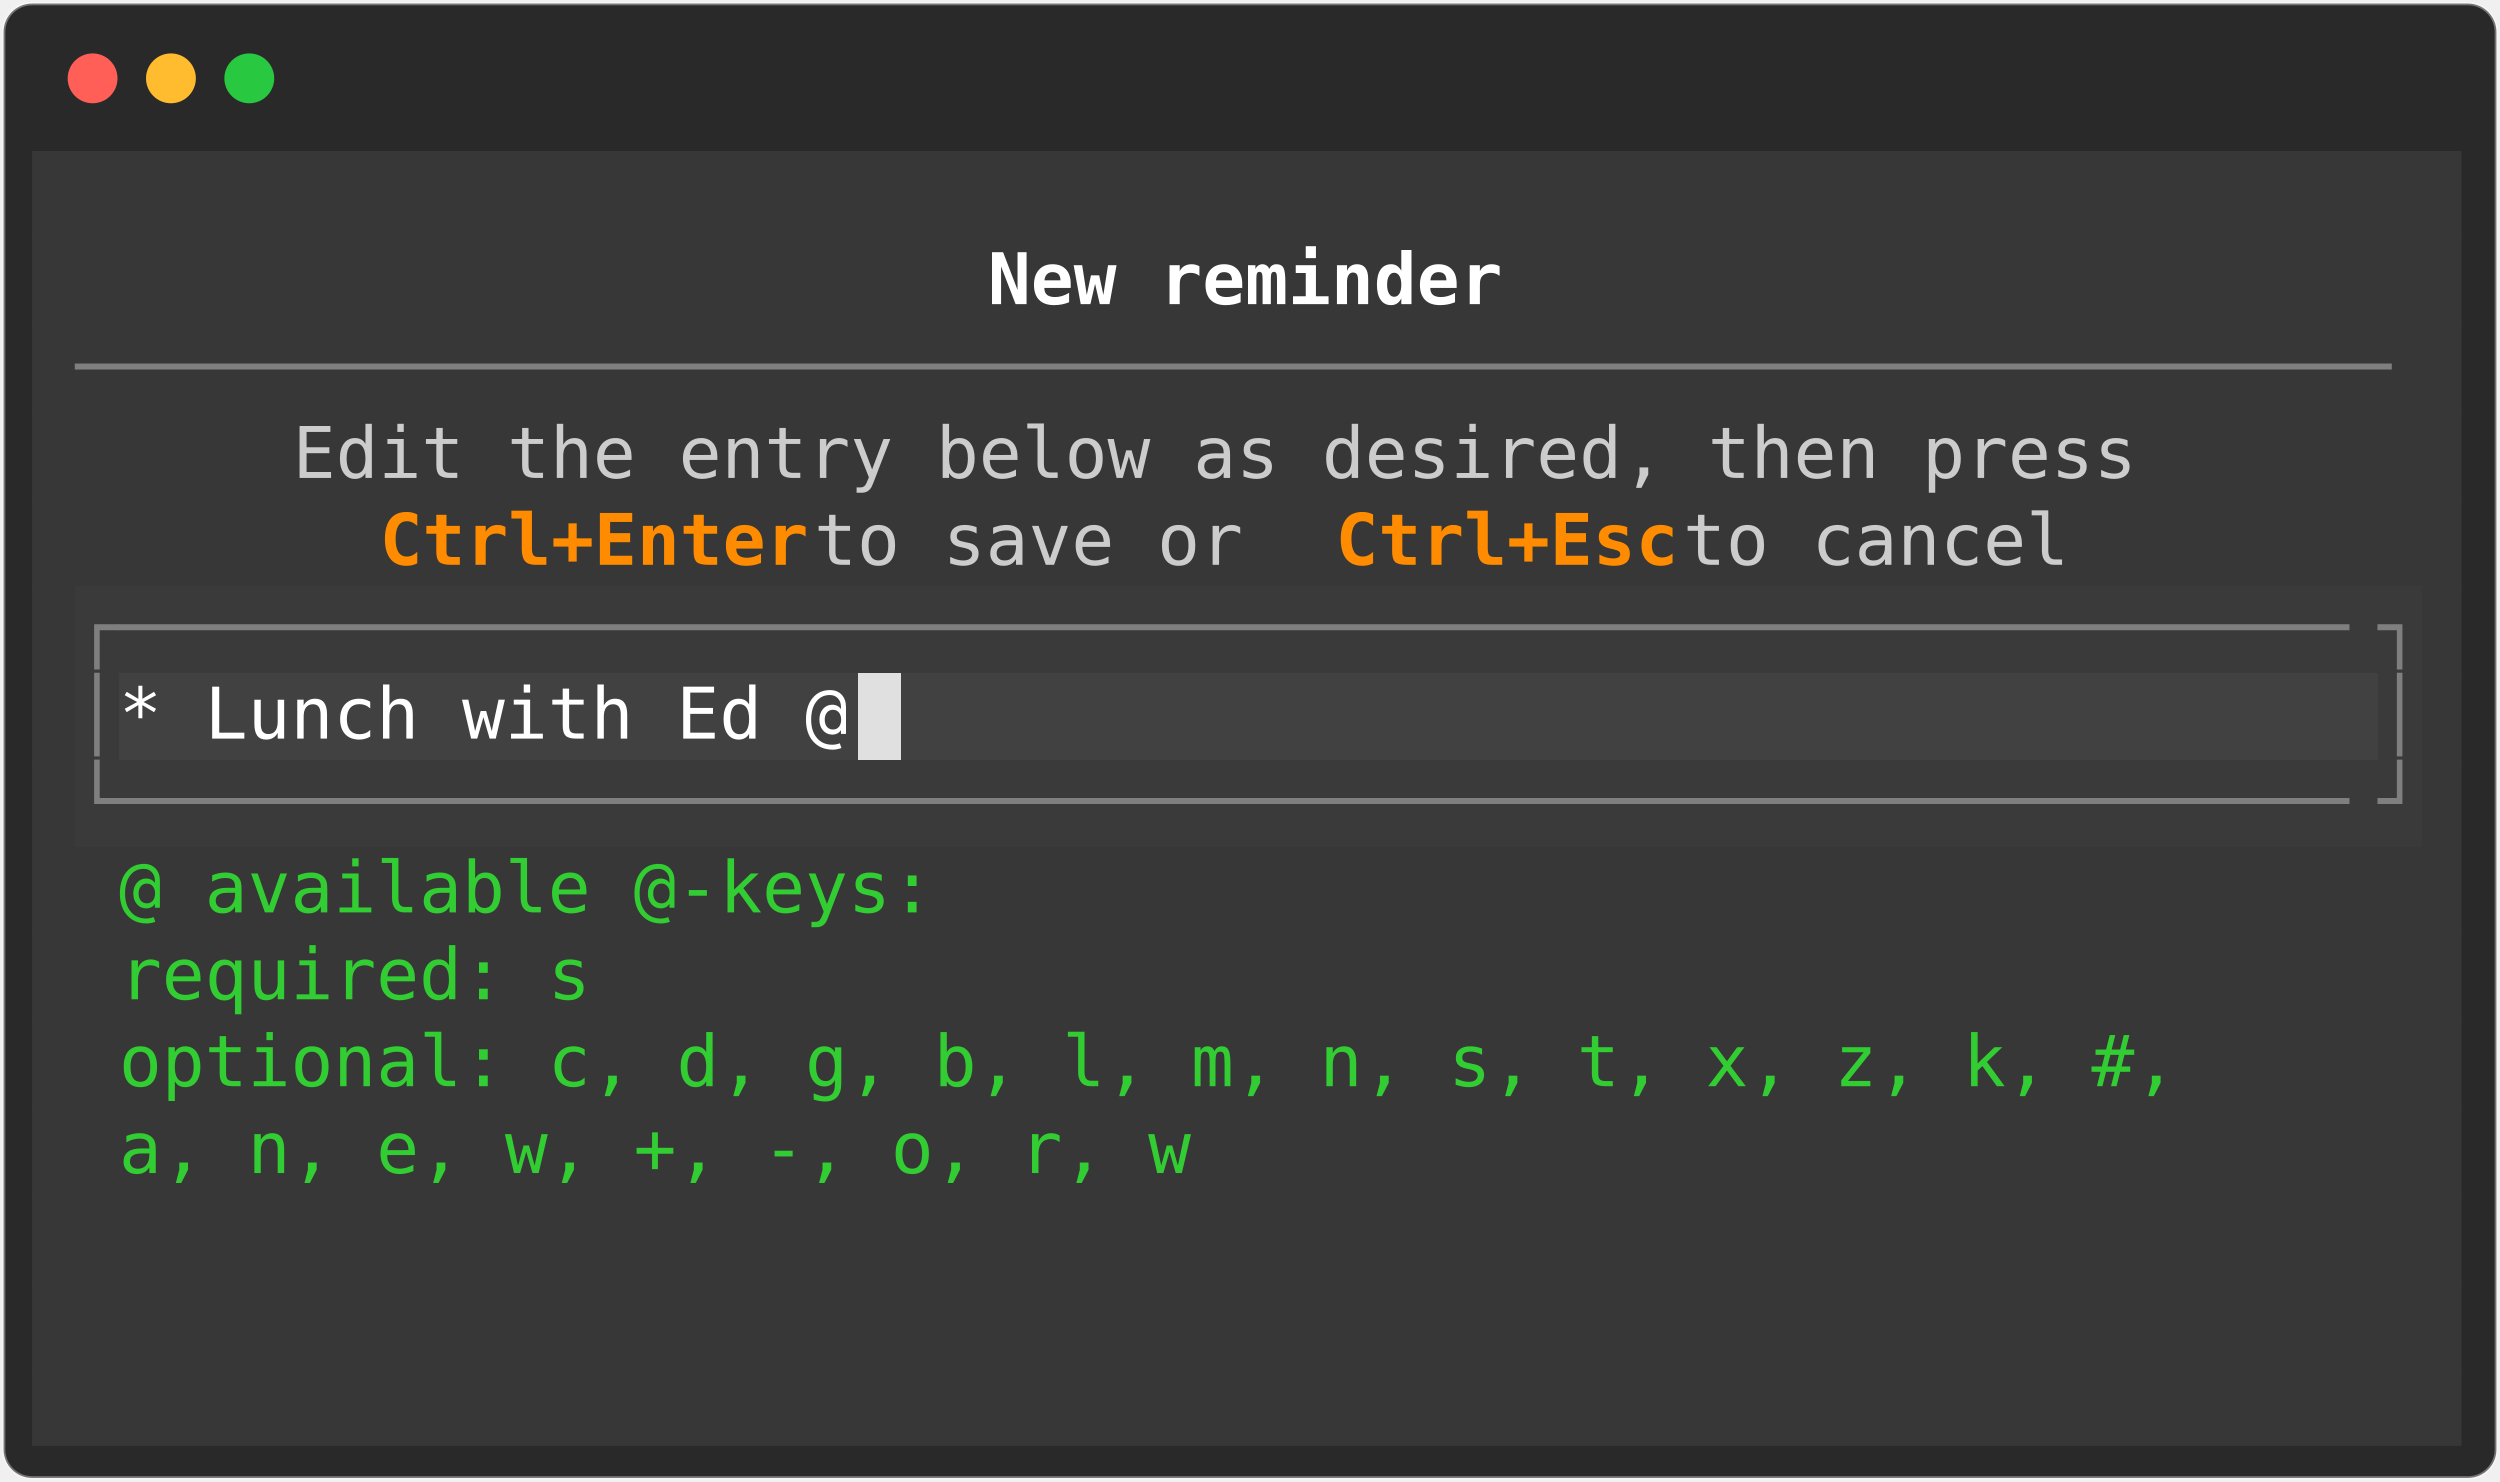
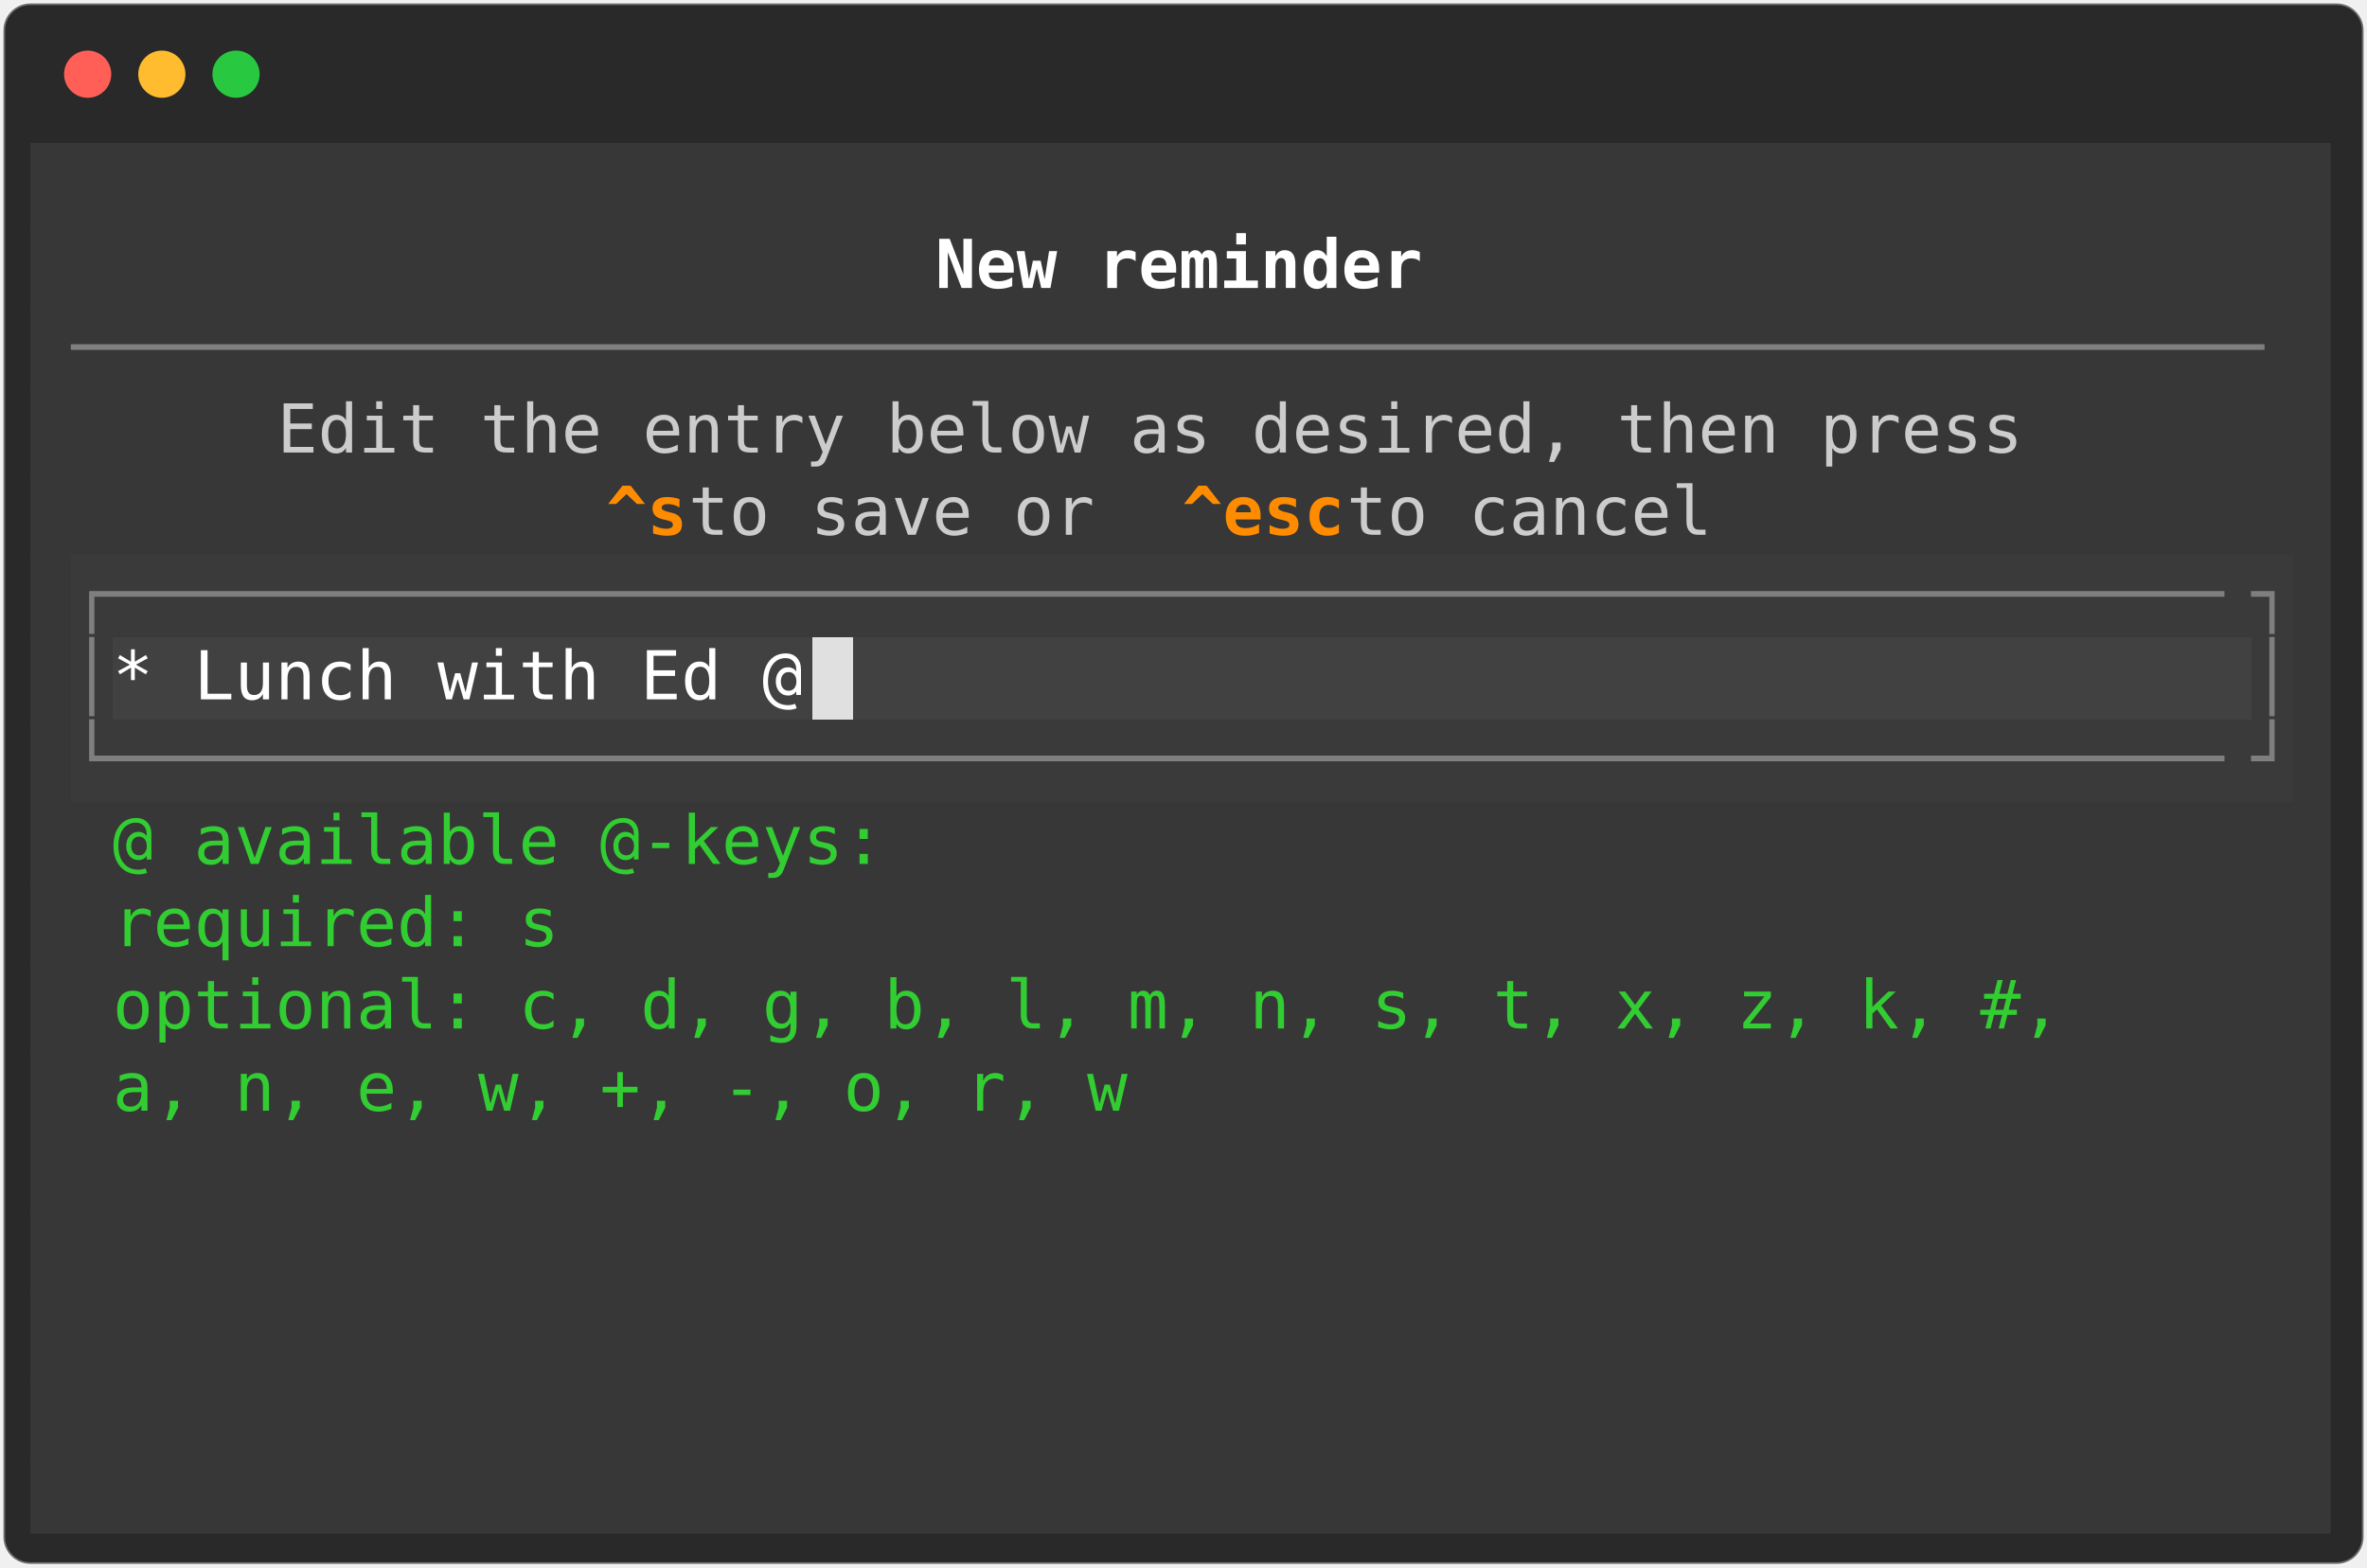
- <svg xmlns="http://www.w3.org/2000/svg" class="rich-terminal" viewBox="0 0 702 416.0">
+ <svg xmlns="http://www.w3.org/2000/svg" class="rich-terminal" viewBox="0 0 702 464.8">
  <style>

    @font-face {
        font-family: "Fira Code";
        src: local("FiraCode-Regular"),
                url("https://cdnjs.cloudflare.com/ajax/libs/firacode/6.2.0/woff2/FiraCode-Regular.woff2") format("woff2"),
                url("https://cdnjs.cloudflare.com/ajax/libs/firacode/6.2.0/woff/FiraCode-Regular.woff") format("woff");
        font-style: normal;
        font-weight: 400;
    }
    @font-face {
        font-family: "Fira Code";
        src: local("FiraCode-Bold"),
                url("https://cdnjs.cloudflare.com/ajax/libs/firacode/6.2.0/woff2/FiraCode-Bold.woff2") format("woff2"),
                url("https://cdnjs.cloudflare.com/ajax/libs/firacode/6.2.0/woff/FiraCode-Bold.woff") format("woff");
        font-style: bold;
        font-weight: 700;
    }

-     .terminal-471030655-matrix {
+     .terminal-2048280943-matrix {
        font-family: Fira Code, monospace;
        font-size: 20px;
        line-height: 24.4px;
        font-variant-east-asian: full-width;
    }

-     .terminal-471030655-title {
+     .terminal-2048280943-title {
        font-size: 18px;
        font-weight: bold;
        font-family: arial;
    }

-     .terminal-471030655-r1 { fill: #c5c8c6 }
- .terminal-471030655-r2 { fill: #ffffff;font-weight: bold }
- .terminal-471030655-r3 { fill: #7f7f7f }
- .terminal-471030655-r4 { fill: #cccccc }
- .terminal-471030655-r5 { fill: #ff8c00;font-weight: bold }
- .terminal-471030655-r6 { fill: #ffffff }
- .terminal-471030655-r7 { fill: #121212 }
- .terminal-471030655-r8 { fill: #32cd32 }
+     .terminal-2048280943-r1 { fill: #c5c8c6 }
+ .terminal-2048280943-r2 { fill: #ffffff;font-weight: bold }
+ .terminal-2048280943-r3 { fill: #7f7f7f }
+ .terminal-2048280943-r4 { fill: #cccccc }
+ .terminal-2048280943-r5 { fill: #ff8c00;font-weight: bold }
+ .terminal-2048280943-r6 { fill: #ffffff }
+ .terminal-2048280943-r7 { fill: #121212 }
+ .terminal-2048280943-r8 { fill: #32cd32 }
    </style>
  <defs>
-     <clipPath id="terminal-471030655-clip-terminal">
-       <rect x="0" y="0" width="682.2" height="365.0" />
-     </clipPath>
-     <clipPath id="terminal-471030655-line-0">
+     <clipPath id="terminal-2048280943-clip-terminal">
+       <rect x="0" y="0" width="682.2" height="413.8" />
+     </clipPath>
+     <clipPath id="terminal-2048280943-line-0">
      <rect x="0" y="1.5" width="683.2" height="24.65" />
    </clipPath>
-     <clipPath id="terminal-471030655-line-1">
+     <clipPath id="terminal-2048280943-line-1">
      <rect x="0" y="25.9" width="683.2" height="24.65" />
    </clipPath>
-     <clipPath id="terminal-471030655-line-2">
+     <clipPath id="terminal-2048280943-line-2">
      <rect x="0" y="50.3" width="683.2" height="24.65" />
    </clipPath>
-     <clipPath id="terminal-471030655-line-3">
+     <clipPath id="terminal-2048280943-line-3">
      <rect x="0" y="74.7" width="683.2" height="24.65" />
    </clipPath>
-     <clipPath id="terminal-471030655-line-4">
+     <clipPath id="terminal-2048280943-line-4">
      <rect x="0" y="99.1" width="683.2" height="24.65" />
    </clipPath>
-     <clipPath id="terminal-471030655-line-5">
+     <clipPath id="terminal-2048280943-line-5">
      <rect x="0" y="123.5" width="683.2" height="24.65" />
    </clipPath>
-     <clipPath id="terminal-471030655-line-6">
+     <clipPath id="terminal-2048280943-line-6">
      <rect x="0" y="147.9" width="683.2" height="24.65" />
    </clipPath>
-     <clipPath id="terminal-471030655-line-7">
+     <clipPath id="terminal-2048280943-line-7">
      <rect x="0" y="172.3" width="683.2" height="24.65" />
    </clipPath>
-     <clipPath id="terminal-471030655-line-8">
+     <clipPath id="terminal-2048280943-line-8">
      <rect x="0" y="196.7" width="683.2" height="24.65" />
    </clipPath>
-     <clipPath id="terminal-471030655-line-9">
+     <clipPath id="terminal-2048280943-line-9">
      <rect x="0" y="221.1" width="683.2" height="24.65" />
    </clipPath>
-     <clipPath id="terminal-471030655-line-10">
+     <clipPath id="terminal-2048280943-line-10">
      <rect x="0" y="245.5" width="683.2" height="24.65" />
    </clipPath>
-     <clipPath id="terminal-471030655-line-11">
+     <clipPath id="terminal-2048280943-line-11">
      <rect x="0" y="269.9" width="683.2" height="24.65" />
    </clipPath>
-     <clipPath id="terminal-471030655-line-12">
+     <clipPath id="terminal-2048280943-line-12">
      <rect x="0" y="294.3" width="683.2" height="24.65" />
    </clipPath>
-     <clipPath id="terminal-471030655-line-13">
+     <clipPath id="terminal-2048280943-line-13">
      <rect x="0" y="318.7" width="683.2" height="24.65" />
    </clipPath>
+     <clipPath id="terminal-2048280943-line-14">
+       <rect x="0" y="343.1" width="683.2" height="24.65" />
+     </clipPath>
+     <clipPath id="terminal-2048280943-line-15">
+       <rect x="0" y="367.5" width="683.2" height="24.65" />
+     </clipPath>
  </defs>
-   <rect fill="#292929" stroke="rgba(255,255,255,0.35)" stroke-width="1" x="1" y="1" width="700" height="414" rx="8" />
+   <rect fill="#292929" stroke="rgba(255,255,255,0.35)" stroke-width="1" x="1" y="1" width="700" height="462.8" rx="8" />
  <g transform="translate(26,22)">
    <circle cx="0" cy="0" r="7" fill="#ff5f57" />
    <circle cx="22" cy="0" r="7" fill="#febc2e" />
    <circle cx="44" cy="0" r="7" fill="#28c840" />
  </g>
-   <g transform="translate(9, 41)" clip-path="url(#terminal-471030655-clip-terminal)">
+   <g transform="translate(9, 41)" clip-path="url(#terminal-2048280943-clip-terminal)">
    <rect fill="#373737" x="0" y="1.5" width="12.2" height="24.65" shape-rendering="crispEdges" />
    <rect fill="#373737" x="12.2" y="1.5" width="658.8" height="24.65" shape-rendering="crispEdges" />
    <rect fill="#373737" x="671" y="1.5" width="12.2" height="24.65" shape-rendering="crispEdges" />
    <rect fill="#373737" x="0" y="25.9" width="12.2" height="24.65" shape-rendering="crispEdges" />
    <rect fill="#373737" x="12.2" y="25.9" width="12.2" height="24.65" shape-rendering="crispEdges" />
    <rect fill="#373737" x="24.4" y="25.9" width="244" height="24.65" shape-rendering="crispEdges" />
    <rect fill="#373737" x="268.4" y="25.9" width="146.4" height="24.65" shape-rendering="crispEdges" />
    <rect fill="#373737" x="414.8" y="25.9" width="244" height="24.65" shape-rendering="crispEdges" />
    <rect fill="#373737" x="658.8" y="25.9" width="12.2" height="24.65" shape-rendering="crispEdges" />
    <rect fill="#373737" x="671" y="25.9" width="12.2" height="24.65" shape-rendering="crispEdges" />
    <rect fill="#373737" x="0" y="50.3" width="12.2" height="24.65" shape-rendering="crispEdges" />
    <rect fill="#373737" x="12.2" y="50.3" width="658.8" height="24.65" shape-rendering="crispEdges" />
    <rect fill="#373737" x="671" y="50.3" width="12.2" height="24.65" shape-rendering="crispEdges" />
    <rect fill="#373737" x="0" y="74.7" width="12.2" height="24.65" shape-rendering="crispEdges" />
    <rect fill="#373737" x="12.2" y="74.7" width="12.2" height="24.65" shape-rendering="crispEdges" />
    <rect fill="#373737" x="24.4" y="74.7" width="48.8" height="24.65" shape-rendering="crispEdges" />
    <rect fill="#373737" x="73.2" y="74.7" width="524.6" height="24.65" shape-rendering="crispEdges" />
    <rect fill="#373737" x="597.8" y="74.7" width="61" height="24.65" shape-rendering="crispEdges" />
    <rect fill="#373737" x="658.8" y="74.7" width="12.2" height="24.65" shape-rendering="crispEdges" />
    <rect fill="#373737" x="671" y="74.7" width="12.2" height="24.65" shape-rendering="crispEdges" />
    <rect fill="#373737" x="0" y="99.1" width="12.2" height="24.65" shape-rendering="crispEdges" />
    <rect fill="#373737" x="12.2" y="99.1" width="12.2" height="24.65" shape-rendering="crispEdges" />
-     <rect fill="#373737" x="24.4" y="99.1" width="73.2" height="24.65" shape-rendering="crispEdges" />
-     <rect fill="#373737" x="97.6" y="99.1" width="122" height="24.65" shape-rendering="crispEdges" />
-     <rect fill="#373737" x="219.6" y="99.1" width="146.4" height="24.65" shape-rendering="crispEdges" />
-     <rect fill="#373737" x="366" y="99.1" width="97.6" height="24.65" shape-rendering="crispEdges" />
-     <rect fill="#373737" x="463.6" y="99.1" width="122" height="24.65" shape-rendering="crispEdges" />
-     <rect fill="#373737" x="585.6" y="99.1" width="73.2" height="24.65" shape-rendering="crispEdges" />
+     <rect fill="#373737" x="24.4" y="99.1" width="146.4" height="24.65" shape-rendering="crispEdges" />
+     <rect fill="#373737" x="170.8" y="99.1" width="24.4" height="24.65" shape-rendering="crispEdges" />
+     <rect fill="#373737" x="195.2" y="99.1" width="146.4" height="24.65" shape-rendering="crispEdges" />
+     <rect fill="#373737" x="341.6" y="99.1" width="48.8" height="24.65" shape-rendering="crispEdges" />
+     <rect fill="#373737" x="390.4" y="99.1" width="122" height="24.65" shape-rendering="crispEdges" />
+     <rect fill="#373737" x="512.4" y="99.1" width="146.4" height="24.65" shape-rendering="crispEdges" />
    <rect fill="#373737" x="658.8" y="99.1" width="12.2" height="24.65" shape-rendering="crispEdges" />
    <rect fill="#373737" x="671" y="99.1" width="12.2" height="24.65" shape-rendering="crispEdges" />
    <rect fill="#373737" x="0" y="123.5" width="12.2" height="24.65" shape-rendering="crispEdges" />
    <rect fill="#3a3a3a" x="12.2" y="123.5" width="12.2" height="24.65" shape-rendering="crispEdges" />
    <rect fill="#3a3a3a" x="24.4" y="123.5" width="634.4" height="24.65" shape-rendering="crispEdges" />
    <rect fill="#3a3a3a" x="658.8" y="123.5" width="12.2" height="24.65" shape-rendering="crispEdges" />
    <rect fill="#373737" x="671" y="123.5" width="12.2" height="24.65" shape-rendering="crispEdges" />
    <rect fill="#373737" x="0" y="147.9" width="12.2" height="24.65" shape-rendering="crispEdges" />
    <rect fill="#3a3a3a" x="12.2" y="147.9" width="12.2" height="24.65" shape-rendering="crispEdges" />
    <rect fill="#414141" x="24.4" y="147.9" width="207.4" height="24.65" shape-rendering="crispEdges" />
    <rect fill="#e0e0e0" x="231.8" y="147.9" width="12.2" height="24.65" shape-rendering="crispEdges" />
    <rect fill="#414141" x="244" y="147.9" width="414.8" height="24.65" shape-rendering="crispEdges" />
    <rect fill="#3a3a3a" x="658.8" y="147.9" width="12.2" height="24.65" shape-rendering="crispEdges" />
    <rect fill="#373737" x="671" y="147.9" width="12.2" height="24.65" shape-rendering="crispEdges" />
    <rect fill="#373737" x="0" y="172.3" width="12.2" height="24.65" shape-rendering="crispEdges" />
    <rect fill="#3a3a3a" x="12.2" y="172.3" width="12.2" height="24.65" shape-rendering="crispEdges" />
    <rect fill="#3a3a3a" x="24.4" y="172.3" width="634.4" height="24.65" shape-rendering="crispEdges" />
    <rect fill="#3a3a3a" x="658.8" y="172.3" width="12.2" height="24.65" shape-rendering="crispEdges" />
    <rect fill="#373737" x="671" y="172.3" width="12.2" height="24.65" shape-rendering="crispEdges" />
    <rect fill="#373737" x="0" y="196.7" width="12.2" height="24.65" shape-rendering="crispEdges" />
    <rect fill="#373737" x="12.2" y="196.7" width="12.2" height="24.65" shape-rendering="crispEdges" />
    <rect fill="#373737" x="24.4" y="196.7" width="231.8" height="24.65" shape-rendering="crispEdges" />
    <rect fill="#373737" x="256.2" y="196.7" width="402.6" height="24.65" shape-rendering="crispEdges" />
    <rect fill="#373737" x="658.8" y="196.7" width="12.2" height="24.65" shape-rendering="crispEdges" />
    <rect fill="#373737" x="671" y="196.7" width="12.2" height="24.65" shape-rendering="crispEdges" />
    <rect fill="#373737" x="0" y="221.1" width="12.2" height="24.65" shape-rendering="crispEdges" />
    <rect fill="#373737" x="12.2" y="221.1" width="12.2" height="24.65" shape-rendering="crispEdges" />
    <rect fill="#373737" x="24.4" y="221.1" width="158.6" height="24.65" shape-rendering="crispEdges" />
    <rect fill="#373737" x="183" y="221.1" width="475.8" height="24.65" shape-rendering="crispEdges" />
    <rect fill="#373737" x="658.8" y="221.1" width="12.2" height="24.65" shape-rendering="crispEdges" />
    <rect fill="#373737" x="671" y="221.1" width="12.2" height="24.65" shape-rendering="crispEdges" />
    <rect fill="#373737" x="0" y="245.5" width="12.2" height="24.65" shape-rendering="crispEdges" />
    <rect fill="#373737" x="12.2" y="245.5" width="12.2" height="24.65" shape-rendering="crispEdges" />
    <rect fill="#373737" x="24.4" y="245.5" width="610" height="24.65" shape-rendering="crispEdges" />
    <rect fill="#373737" x="634.4" y="245.5" width="24.4" height="24.65" shape-rendering="crispEdges" />
    <rect fill="#373737" x="658.8" y="245.5" width="12.2" height="24.65" shape-rendering="crispEdges" />
    <rect fill="#373737" x="671" y="245.5" width="12.2" height="24.65" shape-rendering="crispEdges" />
    <rect fill="#373737" x="0" y="269.9" width="12.2" height="24.65" shape-rendering="crispEdges" />
    <rect fill="#373737" x="12.2" y="269.9" width="12.2" height="24.65" shape-rendering="crispEdges" />
    <rect fill="#373737" x="24.4" y="269.9" width="305" height="24.65" shape-rendering="crispEdges" />
    <rect fill="#373737" x="329.4" y="269.9" width="329.4" height="24.65" shape-rendering="crispEdges" />
    <rect fill="#373737" x="658.8" y="269.9" width="12.2" height="24.65" shape-rendering="crispEdges" />
    <rect fill="#373737" x="671" y="269.9" width="12.2" height="24.65" shape-rendering="crispEdges" />
    <rect fill="#373737" x="0" y="294.3" width="12.2" height="24.65" shape-rendering="crispEdges" />
    <rect fill="#373737" x="12.2" y="294.3" width="658.8" height="24.65" shape-rendering="crispEdges" />
    <rect fill="#373737" x="671" y="294.3" width="12.2" height="24.65" shape-rendering="crispEdges" />
    <rect fill="#373737" x="0" y="318.7" width="12.2" height="24.65" shape-rendering="crispEdges" />
    <rect fill="#373737" x="12.2" y="318.7" width="658.8" height="24.65" shape-rendering="crispEdges" />
    <rect fill="#373737" x="671" y="318.7" width="12.2" height="24.65" shape-rendering="crispEdges" />
    <rect fill="#373737" x="0" y="343.1" width="12.2" height="24.65" shape-rendering="crispEdges" />
    <rect fill="#373737" x="12.2" y="343.1" width="658.8" height="24.65" shape-rendering="crispEdges" />
    <rect fill="#373737" x="671" y="343.1" width="12.2" height="24.65" shape-rendering="crispEdges" />
-     <g class="terminal-471030655-matrix">
-       <text class="terminal-471030655-r1" x="683.2" y="20" textLength="12.2" clip-path="url(#terminal-471030655-line-0)">
- </text>
-       <text class="terminal-471030655-r2" x="268.4" y="44.4" textLength="146.4" clip-path="url(#terminal-471030655-line-1)">New reminder</text>
-       <text class="terminal-471030655-r1" x="683.2" y="44.4" textLength="12.2" clip-path="url(#terminal-471030655-line-1)">
- </text>
-       <text class="terminal-471030655-r3" x="12.2" y="68.8" textLength="658.8" clip-path="url(#terminal-471030655-line-2)">──────────────────────────────────────────────────────</text>
-       <text class="terminal-471030655-r1" x="683.2" y="68.8" textLength="12.2" clip-path="url(#terminal-471030655-line-2)">
- </text>
-       <text class="terminal-471030655-r4" x="73.2" y="93.2" textLength="524.6" clip-path="url(#terminal-471030655-line-3)">Edit the entry below as desired, then press</text>
-       <text class="terminal-471030655-r1" x="683.2" y="93.2" textLength="12.2" clip-path="url(#terminal-471030655-line-3)">
- </text>
-       <text class="terminal-471030655-r5" x="97.6" y="117.6" textLength="122" clip-path="url(#terminal-471030655-line-4)">Ctrl+Enter</text>
-       <text class="terminal-471030655-r4" x="219.6" y="117.6" textLength="146.4" clip-path="url(#terminal-471030655-line-4)"> to save or </text>
-       <text class="terminal-471030655-r5" x="366" y="117.6" textLength="97.6" clip-path="url(#terminal-471030655-line-4)">Ctrl+Esc</text>
-       <text class="terminal-471030655-r4" x="463.6" y="117.6" textLength="122" clip-path="url(#terminal-471030655-line-4)"> to cancel</text>
-       <text class="terminal-471030655-r1" x="683.2" y="117.6" textLength="12.2" clip-path="url(#terminal-471030655-line-4)">
- </text>
-       <text class="terminal-471030655-r3" x="12.2" y="142" textLength="12.2" clip-path="url(#terminal-471030655-line-5)">┌</text>
-       <text class="terminal-471030655-r3" x="24.4" y="142" textLength="634.4" clip-path="url(#terminal-471030655-line-5)">────────────────────────────────────────────────────</text>
-       <text class="terminal-471030655-r3" x="658.8" y="142" textLength="12.2" clip-path="url(#terminal-471030655-line-5)">┐</text>
-       <text class="terminal-471030655-r1" x="683.2" y="142" textLength="12.2" clip-path="url(#terminal-471030655-line-5)">
- </text>
-       <text class="terminal-471030655-r3" x="12.2" y="166.4" textLength="12.2" clip-path="url(#terminal-471030655-line-6)">│</text>
-       <text class="terminal-471030655-r6" x="24.4" y="166.4" textLength="207.4" clip-path="url(#terminal-471030655-line-6)">* Lunch with Ed @</text>
-       <text class="terminal-471030655-r3" x="658.8" y="166.4" textLength="12.2" clip-path="url(#terminal-471030655-line-6)">│</text>
-       <text class="terminal-471030655-r1" x="683.2" y="166.4" textLength="12.2" clip-path="url(#terminal-471030655-line-6)">
- </text>
-       <text class="terminal-471030655-r3" x="12.2" y="190.8" textLength="12.2" clip-path="url(#terminal-471030655-line-7)">└</text>
-       <text class="terminal-471030655-r3" x="24.4" y="190.8" textLength="634.4" clip-path="url(#terminal-471030655-line-7)">────────────────────────────────────────────────────</text>
-       <text class="terminal-471030655-r3" x="658.8" y="190.8" textLength="12.2" clip-path="url(#terminal-471030655-line-7)">┘</text>
-       <text class="terminal-471030655-r1" x="683.2" y="190.8" textLength="12.2" clip-path="url(#terminal-471030655-line-7)">
- </text>
-       <text class="terminal-471030655-r8" x="24.4" y="215.2" textLength="231.8" clip-path="url(#terminal-471030655-line-8)">@ available @-keys:</text>
-       <text class="terminal-471030655-r1" x="683.2" y="215.2" textLength="12.2" clip-path="url(#terminal-471030655-line-8)">
- </text>
-       <text class="terminal-471030655-r8" x="24.4" y="239.6" textLength="158.6" clip-path="url(#terminal-471030655-line-9)">  required: s</text>
-       <text class="terminal-471030655-r1" x="683.2" y="239.6" textLength="12.2" clip-path="url(#terminal-471030655-line-9)">
- </text>
-       <text class="terminal-471030655-r8" x="24.4" y="264" textLength="610" clip-path="url(#terminal-471030655-line-10)">  optional: c, d, g, b, l, m, n, s, t, x, z, k, #,</text>
-       <text class="terminal-471030655-r1" x="683.2" y="264" textLength="12.2" clip-path="url(#terminal-471030655-line-10)">
- </text>
-       <text class="terminal-471030655-r8" x="24.4" y="288.4" textLength="305" clip-path="url(#terminal-471030655-line-11)">a, n, e, w, +, -, o, r, w</text>
-       <text class="terminal-471030655-r1" x="683.2" y="288.4" textLength="12.2" clip-path="url(#terminal-471030655-line-11)">
- </text>
-       <text class="terminal-471030655-r1" x="683.2" y="312.8" textLength="12.2" clip-path="url(#terminal-471030655-line-12)">
- </text>
-       <text class="terminal-471030655-r1" x="683.2" y="337.2" textLength="12.2" clip-path="url(#terminal-471030655-line-13)">
+     <rect fill="#373737" x="0" y="367.5" width="12.2" height="24.65" shape-rendering="crispEdges" />
+     <rect fill="#373737" x="12.2" y="367.5" width="658.8" height="24.65" shape-rendering="crispEdges" />
+     <rect fill="#373737" x="671" y="367.5" width="12.2" height="24.65" shape-rendering="crispEdges" />
+     <rect fill="#373737" x="0" y="391.9" width="12.2" height="24.65" shape-rendering="crispEdges" />
+     <rect fill="#373737" x="12.2" y="391.9" width="658.8" height="24.65" shape-rendering="crispEdges" />
+     <rect fill="#373737" x="671" y="391.9" width="12.2" height="24.65" shape-rendering="crispEdges" />
+     <g class="terminal-2048280943-matrix">
+       <text class="terminal-2048280943-r1" x="683.2" y="20" textLength="12.2" clip-path="url(#terminal-2048280943-line-0)">
+ </text>
+       <text class="terminal-2048280943-r2" x="268.4" y="44.4" textLength="146.4" clip-path="url(#terminal-2048280943-line-1)">New reminder</text>
+       <text class="terminal-2048280943-r1" x="683.2" y="44.4" textLength="12.2" clip-path="url(#terminal-2048280943-line-1)">
+ </text>
+       <text class="terminal-2048280943-r3" x="12.2" y="68.8" textLength="658.8" clip-path="url(#terminal-2048280943-line-2)">──────────────────────────────────────────────────────</text>
+       <text class="terminal-2048280943-r1" x="683.2" y="68.8" textLength="12.2" clip-path="url(#terminal-2048280943-line-2)">
+ </text>
+       <text class="terminal-2048280943-r4" x="73.2" y="93.2" textLength="524.6" clip-path="url(#terminal-2048280943-line-3)">Edit the entry below as desired, then press</text>
+       <text class="terminal-2048280943-r1" x="683.2" y="93.2" textLength="12.2" clip-path="url(#terminal-2048280943-line-3)">
+ </text>
+       <text class="terminal-2048280943-r5" x="170.8" y="117.6" textLength="24.4" clip-path="url(#terminal-2048280943-line-4)">^s</text>
+       <text class="terminal-2048280943-r4" x="195.2" y="117.6" textLength="146.4" clip-path="url(#terminal-2048280943-line-4)"> to save or </text>
+       <text class="terminal-2048280943-r5" x="341.6" y="117.6" textLength="48.8" clip-path="url(#terminal-2048280943-line-4)">^esc</text>
+       <text class="terminal-2048280943-r4" x="390.4" y="117.6" textLength="122" clip-path="url(#terminal-2048280943-line-4)"> to cancel</text>
+       <text class="terminal-2048280943-r1" x="683.2" y="117.6" textLength="12.2" clip-path="url(#terminal-2048280943-line-4)">
+ </text>
+       <text class="terminal-2048280943-r3" x="12.2" y="142" textLength="12.2" clip-path="url(#terminal-2048280943-line-5)">┌</text>
+       <text class="terminal-2048280943-r3" x="24.4" y="142" textLength="634.4" clip-path="url(#terminal-2048280943-line-5)">────────────────────────────────────────────────────</text>
+       <text class="terminal-2048280943-r3" x="658.8" y="142" textLength="12.2" clip-path="url(#terminal-2048280943-line-5)">┐</text>
+       <text class="terminal-2048280943-r1" x="683.2" y="142" textLength="12.2" clip-path="url(#terminal-2048280943-line-5)">
+ </text>
+       <text class="terminal-2048280943-r3" x="12.2" y="166.4" textLength="12.2" clip-path="url(#terminal-2048280943-line-6)">│</text>
+       <text class="terminal-2048280943-r6" x="24.4" y="166.4" textLength="207.4" clip-path="url(#terminal-2048280943-line-6)">* Lunch with Ed @</text>
+       <text class="terminal-2048280943-r3" x="658.8" y="166.4" textLength="12.2" clip-path="url(#terminal-2048280943-line-6)">│</text>
+       <text class="terminal-2048280943-r1" x="683.2" y="166.4" textLength="12.2" clip-path="url(#terminal-2048280943-line-6)">
+ </text>
+       <text class="terminal-2048280943-r3" x="12.2" y="190.8" textLength="12.2" clip-path="url(#terminal-2048280943-line-7)">└</text>
+       <text class="terminal-2048280943-r3" x="24.4" y="190.8" textLength="634.4" clip-path="url(#terminal-2048280943-line-7)">────────────────────────────────────────────────────</text>
+       <text class="terminal-2048280943-r3" x="658.8" y="190.8" textLength="12.2" clip-path="url(#terminal-2048280943-line-7)">┘</text>
+       <text class="terminal-2048280943-r1" x="683.2" y="190.8" textLength="12.2" clip-path="url(#terminal-2048280943-line-7)">
+ </text>
+       <text class="terminal-2048280943-r8" x="24.4" y="215.2" textLength="231.8" clip-path="url(#terminal-2048280943-line-8)">@ available @-keys:</text>
+       <text class="terminal-2048280943-r1" x="683.2" y="215.2" textLength="12.2" clip-path="url(#terminal-2048280943-line-8)">
+ </text>
+       <text class="terminal-2048280943-r8" x="24.4" y="239.6" textLength="158.6" clip-path="url(#terminal-2048280943-line-9)">  required: s</text>
+       <text class="terminal-2048280943-r1" x="683.2" y="239.6" textLength="12.2" clip-path="url(#terminal-2048280943-line-9)">
+ </text>
+       <text class="terminal-2048280943-r8" x="24.4" y="264" textLength="610" clip-path="url(#terminal-2048280943-line-10)">  optional: c, d, g, b, l, m, n, s, t, x, z, k, #,</text>
+       <text class="terminal-2048280943-r1" x="683.2" y="264" textLength="12.2" clip-path="url(#terminal-2048280943-line-10)">
+ </text>
+       <text class="terminal-2048280943-r8" x="24.4" y="288.4" textLength="305" clip-path="url(#terminal-2048280943-line-11)">a, n, e, w, +, -, o, r, w</text>
+       <text class="terminal-2048280943-r1" x="683.2" y="288.4" textLength="12.2" clip-path="url(#terminal-2048280943-line-11)">
+ </text>
+       <text class="terminal-2048280943-r1" x="683.2" y="312.8" textLength="12.2" clip-path="url(#terminal-2048280943-line-12)">
+ </text>
+       <text class="terminal-2048280943-r1" x="683.2" y="337.2" textLength="12.2" clip-path="url(#terminal-2048280943-line-13)">
+ </text>
+       <text class="terminal-2048280943-r1" x="683.2" y="361.6" textLength="12.2" clip-path="url(#terminal-2048280943-line-14)">
+ </text>
+       <text class="terminal-2048280943-r1" x="683.2" y="386" textLength="12.2" clip-path="url(#terminal-2048280943-line-15)">
</text>
    </g>
  </g>
</svg>
